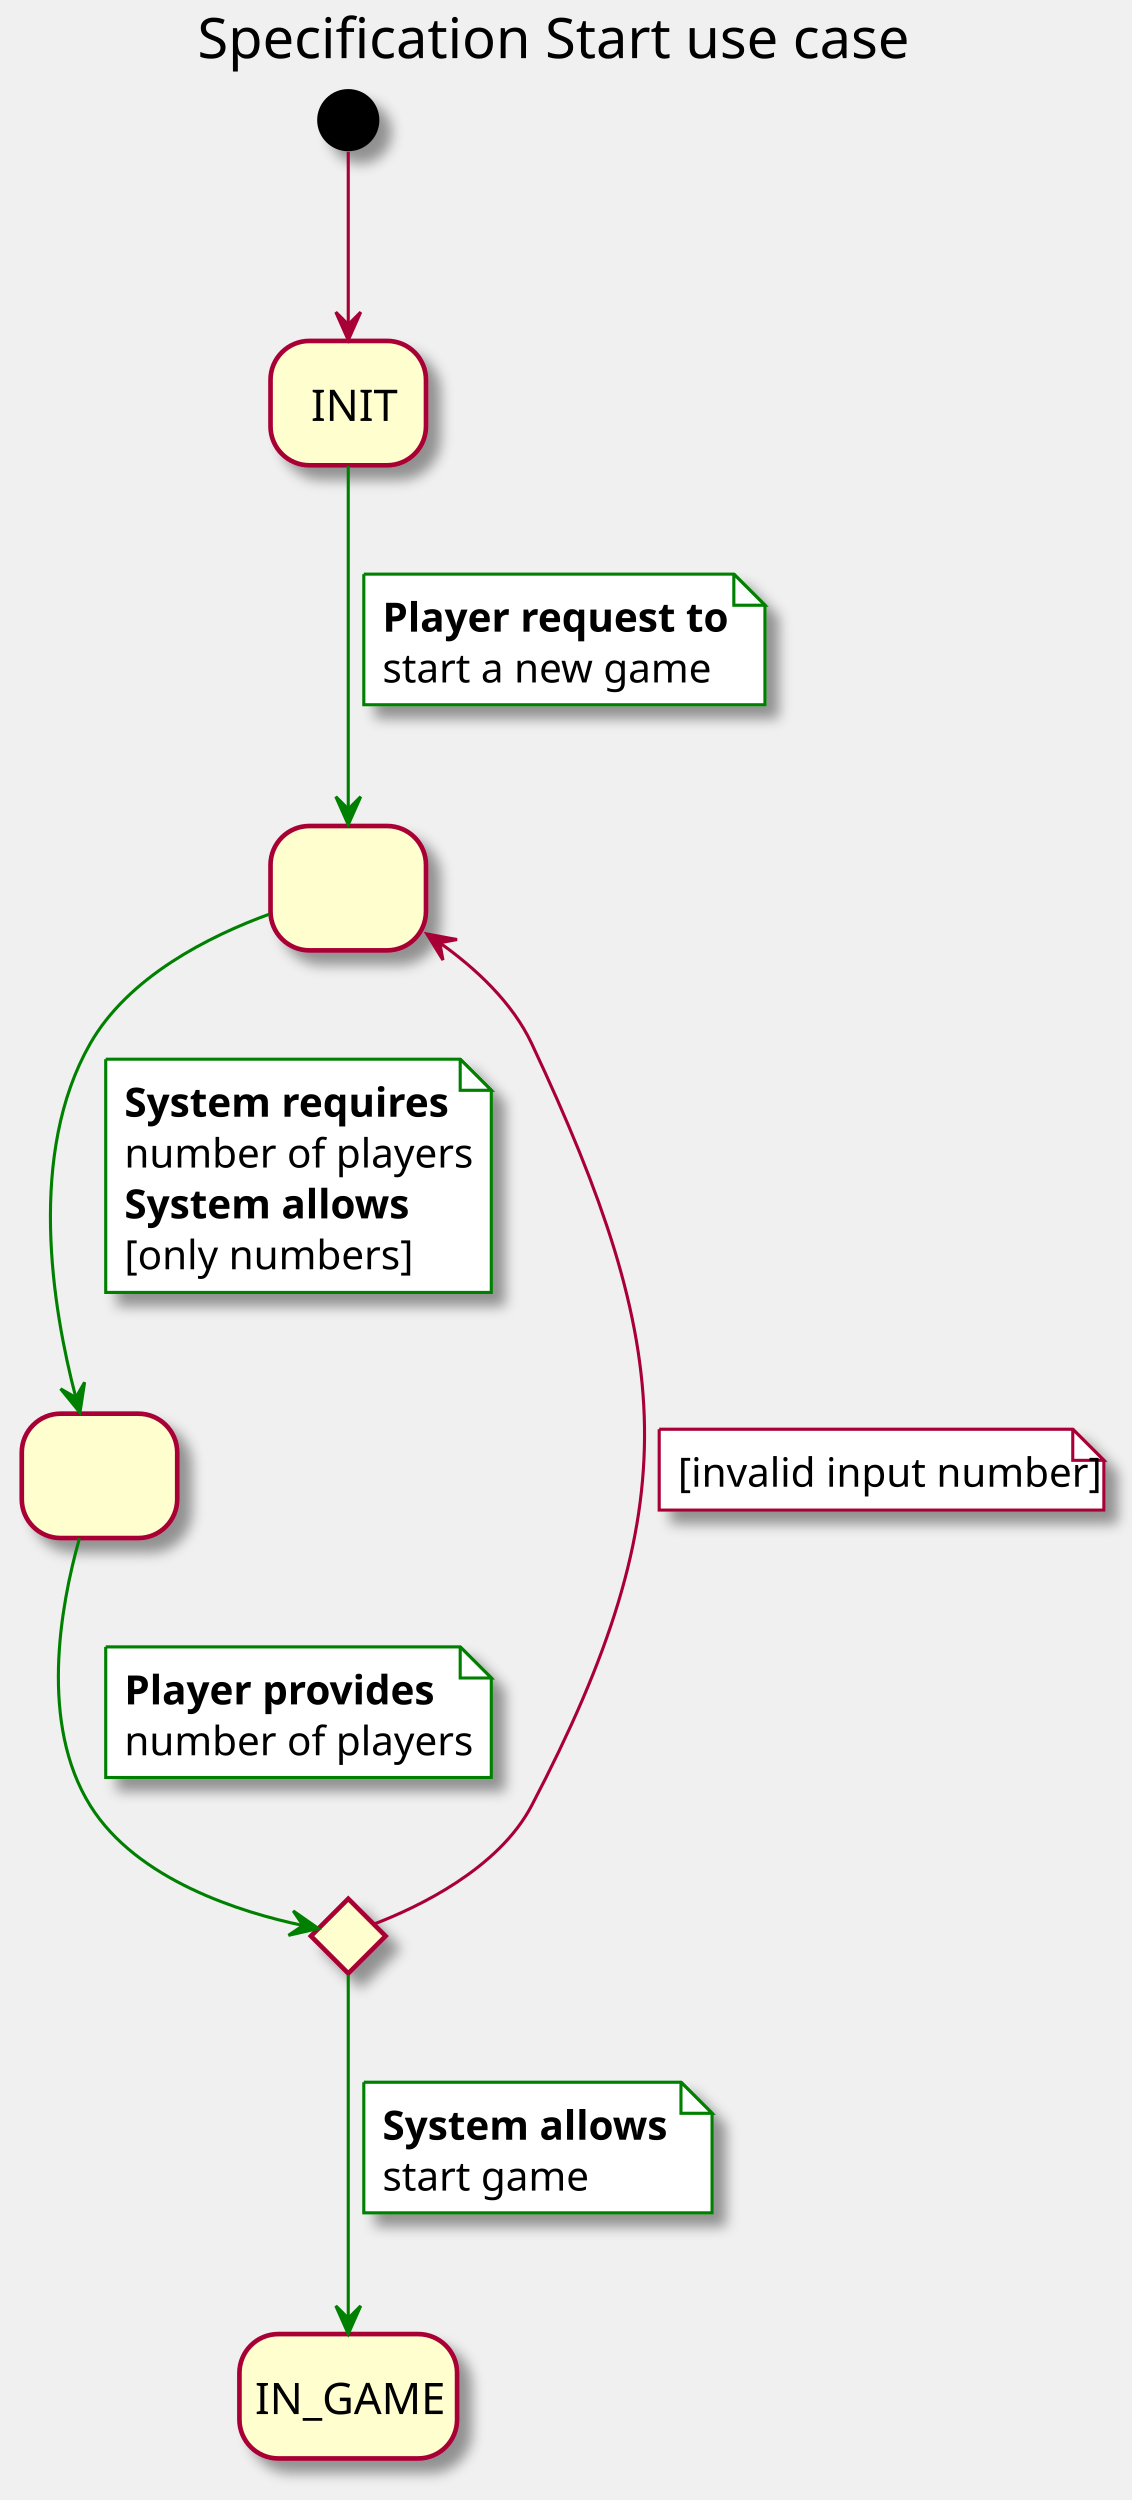
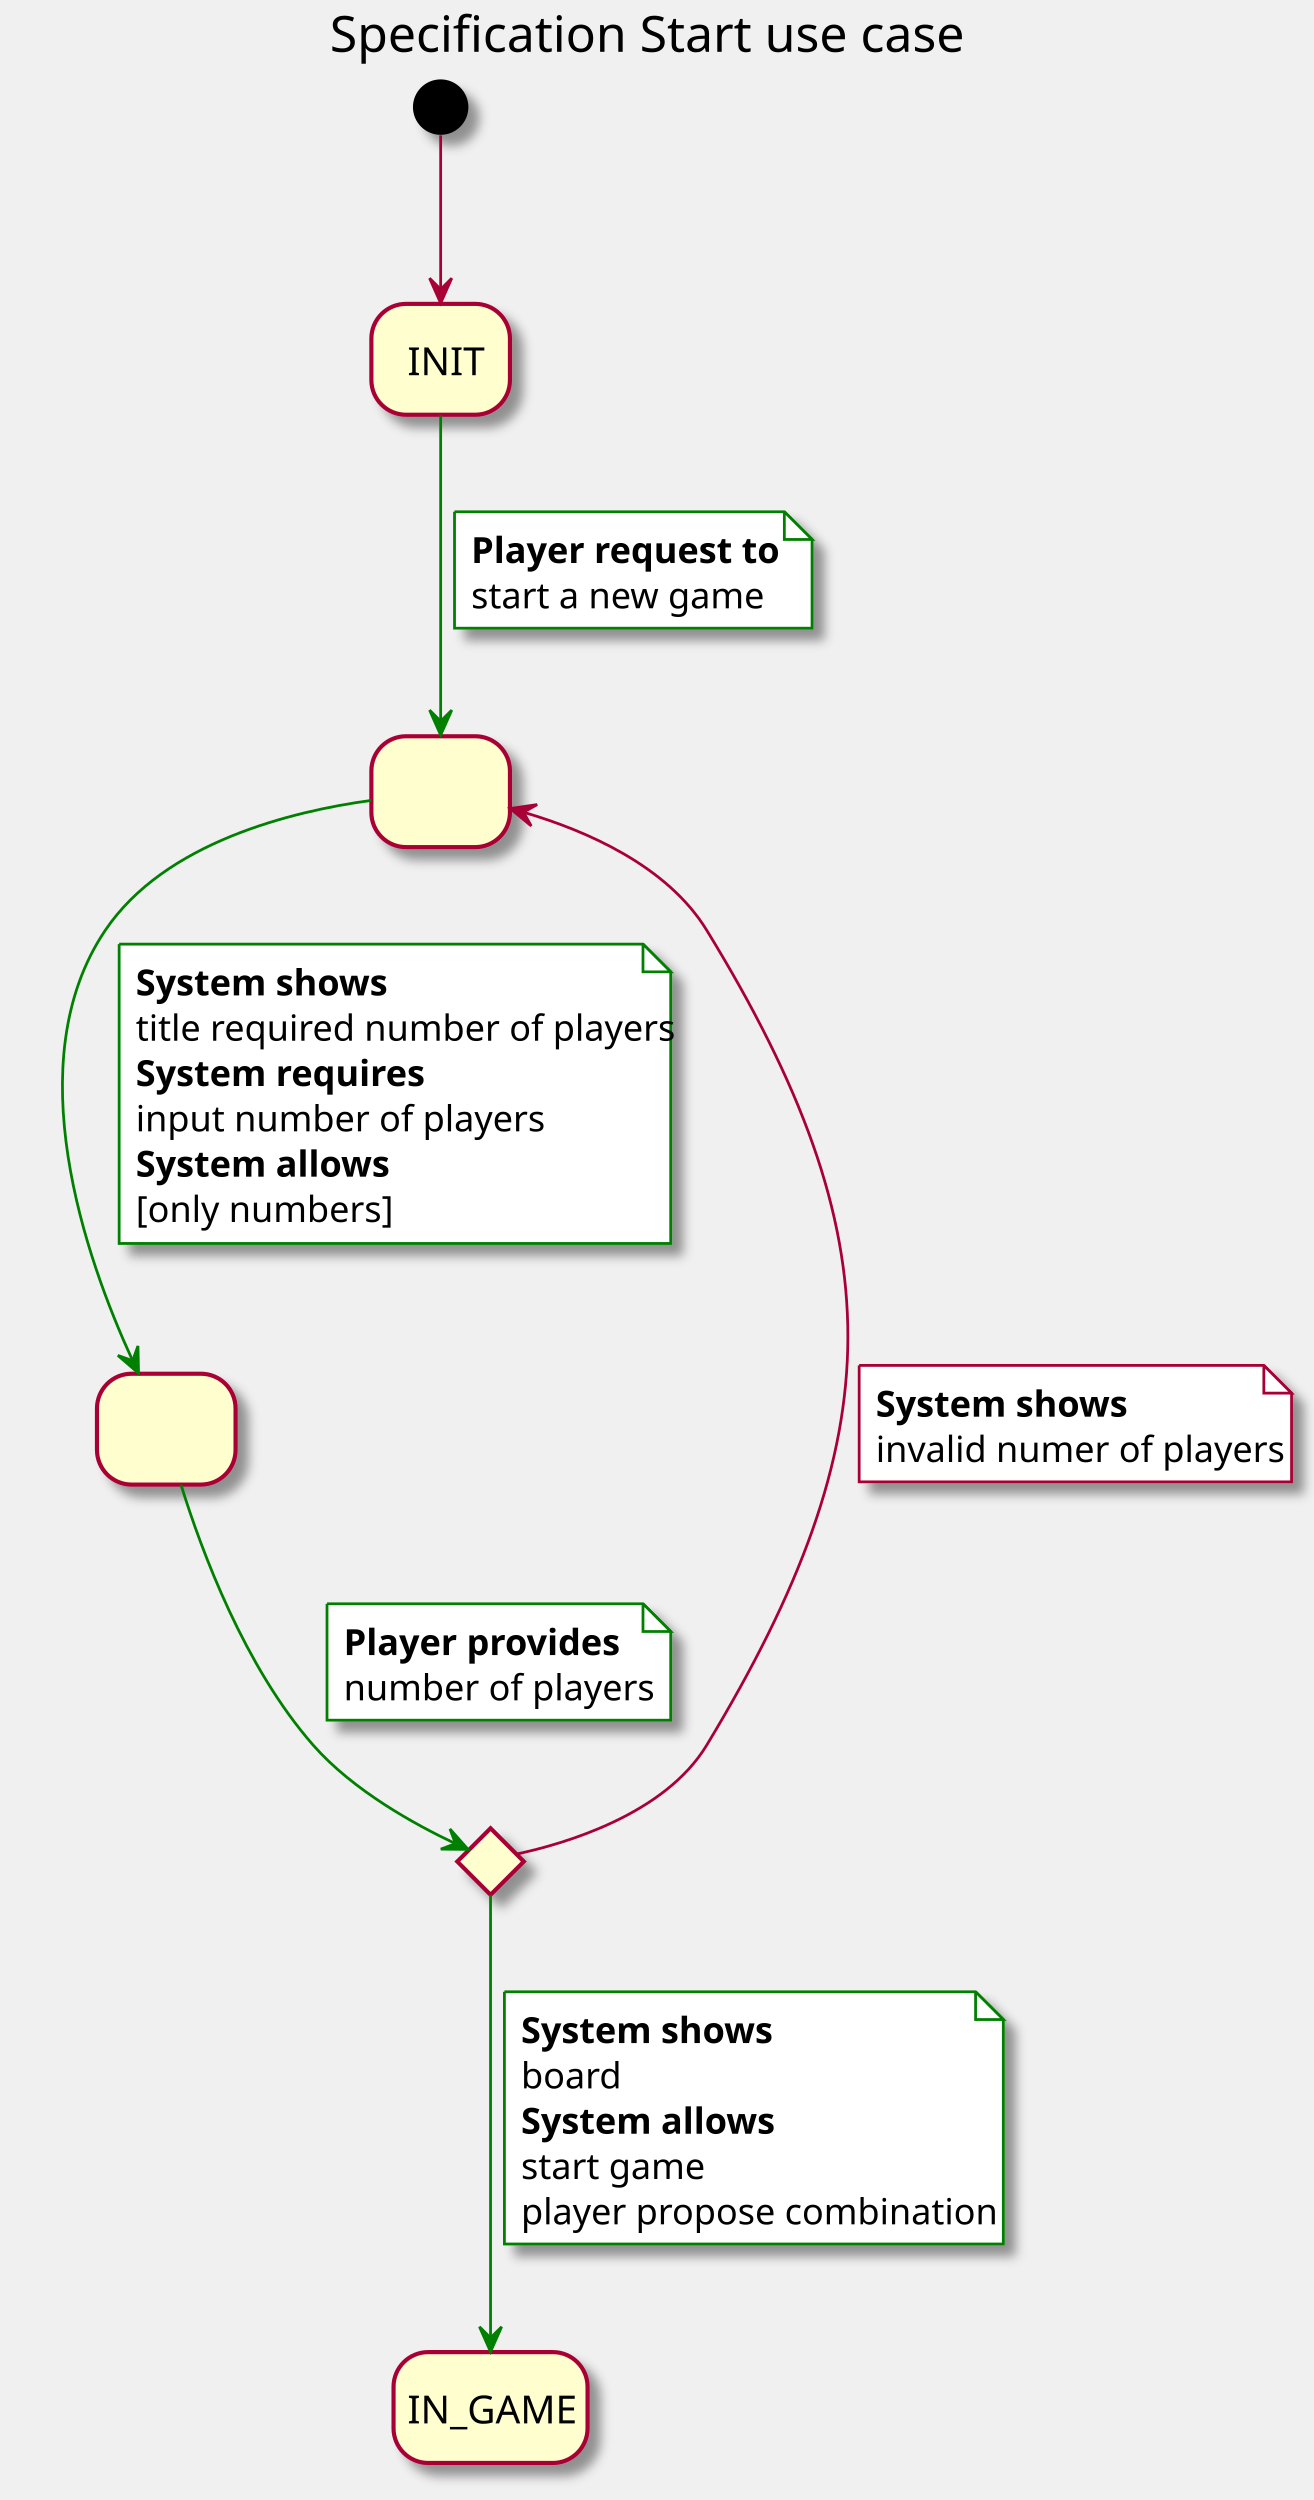
- <svg xmlns="http://www.w3.org/2000/svg" contentScriptType="application/ecmascript" contentStyleType="text/css" height="804px" preserveAspectRatio="none" style="width:364px;height:804px;background:#FFFFFF;" version="1.1" viewBox="0 0 364 804" width="364px" zoomAndPan="magnify">
+ <svg xmlns="http://www.w3.org/2000/svg" contentScriptType="application/ecmascript" contentStyleType="text/css" height="902px" preserveAspectRatio="none" style="width:474px;height:902px;background:#FFFFFF;" version="1.1" viewBox="0 0 474 902" width="474px" zoomAndPan="magnify">
  <defs>
-     <filter height="300%" id="ftgozi9mgvwtr" width="300%" x="-1" y="-1">
+     <filter height="300%" id="fwh3f1408hov4" width="300%" x="-1" y="-1">
      <feGaussianBlur result="blurOut" stdDeviation="2.0" />
      <feColorMatrix in="blurOut" result="blurOut2" type="matrix" values="0 0 0 0 0 0 0 0 0 0 0 0 0 0 0 0 0 0 .4 0" />
      <feOffset dx="4.0" dy="4.0" in="blurOut2" result="blurOut3" />
      <feBlend in="SourceGraphic" in2="blurOut3" mode="normal" />
    </filter>
  </defs>
  <g>
-     <text fill="#000000" font-family="sans-serif" font-size="18" lengthAdjust="spacing" textLength="222" x="63.5" y="18.686">Specification Start use case</text>
-     <rect fill="#FEFECE" filter="url(#ftgozi9mgvwtr)" height="40" rx="12.5" ry="12.5" style="stroke:#A80036;stroke-width:1.5;" width="50" x="87" y="109.641" />
-     <text fill="#000000" font-family="sans-serif" font-size="14" lengthAdjust="spacing" textLength="24" x="100" y="135.369">INIT</text>
-     <rect fill="#FEFECE" filter="url(#ftgozi9mgvwtr)" height="40" rx="12.5" ry="12.5" style="stroke:#A80036;stroke-width:1.5;" width="50" x="87" y="265.641" />
-     <text fill="#000000" font-family="sans-serif" font-size="14" lengthAdjust="spacing" textLength="0" x="114" y="291.369" />
-     <rect fill="#FEFECE" filter="url(#ftgozi9mgvwtr)" height="40" rx="12.5" ry="12.5" style="stroke:#A80036;stroke-width:1.5;" width="50" x="7" y="454.641" />
-     <text fill="#000000" font-family="sans-serif" font-size="14" lengthAdjust="spacing" textLength="0" x="34" y="480.369" />
-     <polygon fill="#FEFECE" filter="url(#ftgozi9mgvwtr)" points="112,610.641,124,622.641,112,634.641,100,622.641,112,610.641" style="stroke:#A80036;stroke-width:1.5;" />
-     <ellipse cx="112" cy="38.641" fill="#000000" filter="url(#ftgozi9mgvwtr)" rx="10" ry="10" style="stroke:none;stroke-width:1.0;" />
-     <rect fill="#FEFECE" filter="url(#ftgozi9mgvwtr)" height="40" rx="12.5" ry="12.5" style="stroke:#A80036;stroke-width:1.5;" width="70" x="77" y="750.641" />
-     <text fill="#000000" font-family="sans-serif" font-size="14" lengthAdjust="spacing" textLength="60" x="82" y="776.369">IN_GAME</text>
-     <path d="M112,48.831 C112,61.821 112,86.021 112,104.371 " fill="none" id="*start-to-INIT" style="stroke:#A80036;stroke-width:1.0;" />
-     <polygon fill="#A80036" points="112,109.381,116,100.381,112,104.381,108,100.381,112,109.381" style="stroke:#A80036;stroke-width:1.0;" />
-     <path d="M112,149.831 C112,177.731 112,229.481 112,260.111 " fill="none" id="INIT-to-startedGame" style="stroke:#008000;stroke-width:1.0;" />
-     <polygon fill="#008000" points="112,265.211,116,256.211,112,260.211,108,256.211,112,265.211" style="stroke:#008000;stroke-width:1.0;" />
-     <path d="M117,184.641 L117,226.641 L246,226.641 L246,194.641 L236,184.641 L117,184.641 " fill="#FFFFFF" filter="url(#ftgozi9mgvwtr)" style="stroke:#008000;stroke-width:1.0;" />
-     <path d="M236,184.641 L236,194.641 L246,194.641 L236,184.641 " fill="#FFFFFF" style="stroke:#008000;stroke-width:1.0;" />
-     <text fill="#000000" font-family="sans-serif" font-size="13" font-weight="bold" lengthAdjust="spacing" textLength="108" x="123" y="203.136">Player request to</text>
-     <text fill="#000000" font-family="sans-serif" font-size="13" lengthAdjust="spacing" textLength="100" x="123" y="219.487">start a new game</text>
-     <path d="M86.7,293.961 C67.1,301.121 41.28,314.131 29,335.641 C8.78,371.051 16.77,420.361 24.39,449.441 " fill="none" id="startedGame-to-numberOfPlayers" style="stroke:#008000;stroke-width:1.0;" />
-     <polygon fill="#008000" points="25.71,454.281,27.206,444.546,24.397,449.456,19.487,446.647,25.71,454.281" style="stroke:#008000;stroke-width:1.0;" />
-     <path d="M34,340.641 L34,415.641 L158,415.641 L158,350.641 L148,340.641 L34,340.641 " fill="#FFFFFF" filter="url(#ftgozi9mgvwtr)" style="stroke:#008000;stroke-width:1.0;" />
-     <path d="M148,340.641 L148,350.641 L158,350.641 L148,340.641 " fill="#FFFFFF" style="stroke:#008000;stroke-width:1.0;" />
-     <text fill="#000000" font-family="sans-serif" font-size="13" font-weight="bold" lengthAdjust="spacing" textLength="102" x="40" y="359.136">System requires</text>
-     <text fill="#000000" font-family="sans-serif" font-size="13" lengthAdjust="spacing" textLength="103" x="40" y="375.487">number of players</text>
-     <text fill="#000000" font-family="sans-serif" font-size="13" font-weight="bold" lengthAdjust="spacing" textLength="91" x="40" y="391.839">System allows</text>
-     <text fill="#000000" font-family="sans-serif" font-size="13" lengthAdjust="spacing" textLength="86" x="40" y="408.19">[only numbers]</text>
-     <path d="M25.56,494.711 C19.25,517.091 12.73,554.461 29,580.641 C43.96,604.721 77.72,615.081 97.26,619.201 " fill="none" id="numberOfPlayers-to-ifValidNumberOfPlayers" style="stroke:#008000;stroke-width:1.0;" />
-     <polygon fill="#008000" points="102.37,620.201,94.301,614.554,97.462,619.245,92.771,622.406,102.37,620.201" style="stroke:#008000;stroke-width:1.0;" />
-     <path d="M34,529.641 L34,571.641 L158,571.641 L158,539.641 L148,529.641 L34,529.641 " fill="#FFFFFF" filter="url(#ftgozi9mgvwtr)" style="stroke:#008000;stroke-width:1.0;" />
-     <path d="M148,529.641 L148,539.641 L158,539.641 L148,529.641 " fill="#FFFFFF" style="stroke:#008000;stroke-width:1.0;" />
-     <text fill="#000000" font-family="sans-serif" font-size="13" font-weight="bold" lengthAdjust="spacing" textLength="99" x="40" y="548.136">Player provides</text>
-     <text fill="#000000" font-family="sans-serif" font-size="13" lengthAdjust="spacing" textLength="103" x="40" y="564.487">number of players</text>
-     <path d="M120.41,618.731 C133.98,613.531 160.25,601.201 171,580.641 C221.45,484.141 217.27,434.211 171,335.641 C164.75,322.331 152.91,311.381 141.47,303.241 " fill="none" id="ifValidNumberOfPlayers-to-startedGame" style="stroke:#A80036;stroke-width:1.0;" />
-     <polygon fill="#A80036" points="137.29,300.371,142.454,308.757,141.415,303.197,146.975,302.158,137.29,300.371" style="stroke:#A80036;stroke-width:1.0;" />
-     <path d="M212,459.641 L212,485.641 L355,485.641 L355,469.641 L345,459.641 L212,459.641 " fill="#FFFFFF" filter="url(#ftgozi9mgvwtr)" style="stroke:#A80036;stroke-width:1.0;" />
-     <path d="M345,459.641 L345,469.641 L355,469.641 L345,459.641 " fill="#FFFFFF" style="stroke:#A80036;stroke-width:1.0;" />
-     <text fill="#000000" font-family="sans-serif" font-size="13" lengthAdjust="spacing" textLength="122" x="218" y="478.136">[invalid input number]</text>
-     <path d="M112,635.101 C112,658.741 112,713.371 112,745.271 " fill="none" id="ifValidNumberOfPlayers-to-IN_GAME" style="stroke:#008000;stroke-width:1.0;" />
-     <polygon fill="#008000" points="112,750.571,116,741.571,112,745.571,108,741.571,112,750.571" style="stroke:#008000;stroke-width:1.0;" />
-     <path d="M117,669.641 L117,711.641 L229,711.641 L229,679.641 L219,669.641 L117,669.641 " fill="#FFFFFF" filter="url(#ftgozi9mgvwtr)" style="stroke:#008000;stroke-width:1.0;" />
-     <path d="M219,669.641 L219,679.641 L229,679.641 L219,669.641 " fill="#FFFFFF" style="stroke:#008000;stroke-width:1.0;" />
-     <text fill="#000000" font-family="sans-serif" font-size="13" font-weight="bold" lengthAdjust="spacing" textLength="91" x="123" y="688.136">System allows</text>
-     <text fill="#000000" font-family="sans-serif" font-size="13" lengthAdjust="spacing" textLength="62" x="123" y="704.487">start game</text>
+     <text fill="#000000" font-family="sans-serif" font-size="18" lengthAdjust="spacing" textLength="222" x="118.995" y="18.686">Specification Start use case</text>
+     <rect fill="#FEFECE" filter="url(#fwh3f1408hov4)" height="40" rx="12.5" ry="12.5" style="stroke:#A80036;stroke-width:1.5;" width="50" x="133.99" y="109.641" />
+     <text fill="#000000" font-family="sans-serif" font-size="14" lengthAdjust="spacing" textLength="24" x="146.99" y="135.369">INIT</text>
+     <rect fill="#FEFECE" filter="url(#fwh3f1408hov4)" height="40" rx="12.5" ry="12.5" style="stroke:#A80036;stroke-width:1.5;" width="50" x="133.99" y="265.641" />
+     <text fill="#000000" font-family="sans-serif" font-size="14" lengthAdjust="spacing" textLength="0" x="160.99" y="291.369" />
+     <rect fill="#FEFECE" filter="url(#fwh3f1408hov4)" height="40" rx="12.5" ry="12.5" style="stroke:#A80036;stroke-width:1.5;" width="50" x="34.99" y="495.641" />
+     <text fill="#000000" font-family="sans-serif" font-size="14" lengthAdjust="spacing" textLength="0" x="61.99" y="521.369" />
+     <polygon fill="#FEFECE" filter="url(#fwh3f1408hov4)" points="176.99,659.641,188.99,671.641,176.99,683.641,164.99,671.641,176.99,659.641" style="stroke:#A80036;stroke-width:1.5;" />
+     <ellipse cx="158.99" cy="38.641" fill="#000000" filter="url(#fwh3f1408hov4)" rx="10" ry="10" style="stroke:none;stroke-width:1.0;" />
+     <rect fill="#FEFECE" filter="url(#fwh3f1408hov4)" height="40" rx="12.5" ry="12.5" style="stroke:#A80036;stroke-width:1.5;" width="70" x="141.99" y="848.641" />
+     <text fill="#000000" font-family="sans-serif" font-size="14" lengthAdjust="spacing" textLength="60" x="146.99" y="874.369">IN_GAME</text>
+     <path d="M158.99,48.831 C158.99,61.821 158.99,86.021 158.99,104.371 " fill="none" id="*start-to-INIT" style="stroke:#A80036;stroke-width:1.0;" />
+     <polygon fill="#A80036" points="158.99,109.381,162.99,100.381,158.99,104.381,154.99,100.381,158.99,109.381" style="stroke:#A80036;stroke-width:1.0;" />
+     <path d="M158.99,149.831 C158.99,177.731 158.99,229.481 158.99,260.111 " fill="none" id="INIT-to-startedGame" style="stroke:#008000;stroke-width:1.0;" />
+     <polygon fill="#008000" points="158.99,265.211,162.99,256.211,158.99,260.211,154.99,256.211,158.99,265.211" style="stroke:#008000;stroke-width:1.0;" />
+     <path d="M163.99,184.641 L163.99,226.641 L292.99,226.641 L292.99,194.641 L282.99,184.641 L163.99,184.641 " fill="#FFFFFF" filter="url(#fwh3f1408hov4)" style="stroke:#008000;stroke-width:1.0;" />
+     <path d="M282.99,184.641 L282.99,194.641 L292.99,194.641 L282.99,184.641 " fill="#FFFFFF" style="stroke:#008000;stroke-width:1.0;" />
+     <text fill="#000000" font-family="sans-serif" font-size="13" font-weight="bold" lengthAdjust="spacing" textLength="108" x="169.99" y="203.136">Player request to</text>
+     <text fill="#000000" font-family="sans-serif" font-size="13" lengthAdjust="spacing" textLength="100" x="169.99" y="219.487">start a new game</text>
+     <path d="M133.98,288.771 C105.27,292.701 59.4,303.881 37.99,335.641 C6,383.101 30.91,454.051 47.77,490.741 " fill="none" id="startedGame-to-numberOfPlayers" style="stroke:#008000;stroke-width:1.0;" />
+     <polygon fill="#008000" points="49.99,495.471,49.77,485.624,47.858,490.948,42.534,489.036,49.99,495.471" style="stroke:#008000;stroke-width:1.0;" />
+     <path d="M42.99,340.641 L42.99,448.641 L241.99,448.641 L241.99,350.641 L231.99,340.641 L42.99,340.641 " fill="#FFFFFF" filter="url(#fwh3f1408hov4)" style="stroke:#008000;stroke-width:1.0;" />
+     <path d="M231.99,340.641 L231.99,350.641 L241.99,350.641 L231.99,340.641 " fill="#FFFFFF" style="stroke:#008000;stroke-width:1.0;" />
+     <text fill="#000000" font-family="sans-serif" font-size="13" font-weight="bold" lengthAdjust="spacing" textLength="89" x="48.99" y="359.136">System shows</text>
+     <text fill="#000000" font-family="sans-serif" font-size="13" lengthAdjust="spacing" textLength="178" x="48.99" y="375.487">title required number of players</text>
+     <text fill="#000000" font-family="sans-serif" font-size="13" font-weight="bold" lengthAdjust="spacing" textLength="102" x="48.99" y="391.839">System requires</text>
+     <text fill="#000000" font-family="sans-serif" font-size="13" lengthAdjust="spacing" textLength="135" x="48.99" y="408.19">input number of players</text>
+     <text fill="#000000" font-family="sans-serif" font-size="13" font-weight="bold" lengthAdjust="spacing" textLength="91" x="48.99" y="424.542">System allows</text>
+     <text fill="#000000" font-family="sans-serif" font-size="13" lengthAdjust="spacing" textLength="86" x="48.99" y="440.894">[only numbers]</text>
+     <path d="M65.3,535.681 C72.76,559.761 88.28,601.451 112.99,629.641 C127.4,646.081 149.96,658.411 164.09,665.071 " fill="none" id="numberOfPlayers-to-ifValidNumberOfPlayers" style="stroke:#008000;stroke-width:1.0;" />
+     <polygon fill="#008000" points="168.88,667.261,162.351,659.887,164.331,665.186,159.032,667.166,168.88,667.261" style="stroke:#008000;stroke-width:1.0;" />
+     <path d="M117.99,578.641 L117.99,620.641 L241.99,620.641 L241.99,588.641 L231.99,578.641 L117.99,578.641 " fill="#FFFFFF" filter="url(#fwh3f1408hov4)" style="stroke:#008000;stroke-width:1.0;" />
+     <path d="M231.99,578.641 L231.99,588.641 L241.99,588.641 L231.99,578.641 " fill="#FFFFFF" style="stroke:#008000;stroke-width:1.0;" />
+     <text fill="#000000" font-family="sans-serif" font-size="13" font-weight="bold" lengthAdjust="spacing" textLength="99" x="123.99" y="597.136">Player provides</text>
+     <text fill="#000000" font-family="sans-serif" font-size="13" lengthAdjust="spacing" textLength="103" x="123.99" y="613.487">number of players</text>
+     <path d="M186.33,668.951 C203.52,665.271 239.8,654.781 254.99,629.641 C322.55,517.801 323.22,447.081 254.99,335.641 C240.73,312.351 211.52,299.691 189.05,293.111 " fill="none" id="ifValidNumberOfPlayers-to-startedGame" style="stroke:#A80036;stroke-width:1.0;" />
+     <polygon fill="#A80036" points="184.07,291.721,191.664,297.992,188.886,293.064,193.814,290.286,184.07,291.721" style="stroke:#A80036;stroke-width:1.0;" />
+     <path d="M309.99,492.641 L309.99,534.641 L465.99,534.641 L465.99,502.641 L455.99,492.641 L309.99,492.641 " fill="#FFFFFF" filter="url(#fwh3f1408hov4)" style="stroke:#A80036;stroke-width:1.0;" />
+     <path d="M455.99,492.641 L455.99,502.641 L465.99,502.641 L455.99,492.641 " fill="#FFFFFF" style="stroke:#A80036;stroke-width:1.0;" />
+     <text fill="#000000" font-family="sans-serif" font-size="13" font-weight="bold" lengthAdjust="spacing" textLength="89" x="315.99" y="511.136">System shows</text>
+     <text fill="#000000" font-family="sans-serif" font-size="13" lengthAdjust="spacing" textLength="135" x="315.99" y="527.487">invalid numer of players</text>
+     <path d="M176.99,683.681 C176.99,714.281 176.99,800.691 176.99,843.291 " fill="none" id="ifValidNumberOfPlayers-to-IN_GAME" style="stroke:#008000;stroke-width:1.0;" />
+     <polygon fill="#008000" points="176.99,848.501,180.99,839.501,176.99,843.501,172.99,839.501,176.99,848.501" style="stroke:#008000;stroke-width:1.0;" />
+     <path d="M181.99,718.641 L181.99,809.641 L361.99,809.641 L361.99,728.641 L351.99,718.641 L181.99,718.641 " fill="#FFFFFF" filter="url(#fwh3f1408hov4)" style="stroke:#008000;stroke-width:1.0;" />
+     <path d="M351.99,718.641 L351.99,728.641 L361.99,728.641 L351.99,718.641 " fill="#FFFFFF" style="stroke:#008000;stroke-width:1.0;" />
+     <text fill="#000000" font-family="sans-serif" font-size="13" font-weight="bold" lengthAdjust="spacing" textLength="89" x="187.99" y="737.136">System shows</text>
+     <text fill="#000000" font-family="sans-serif" font-size="13" lengthAdjust="spacing" textLength="32" x="187.99" y="753.487">board</text>
+     <text fill="#000000" font-family="sans-serif" font-size="13" font-weight="bold" lengthAdjust="spacing" textLength="91" x="187.99" y="769.839">System allows</text>
+     <text fill="#000000" font-family="sans-serif" font-size="13" lengthAdjust="spacing" textLength="62" x="187.99" y="786.19">start game</text>
+     <text fill="#000000" font-family="sans-serif" font-size="13" lengthAdjust="spacing" textLength="159" x="187.99" y="802.542">player propose combination</text>
  </g>
</svg>
